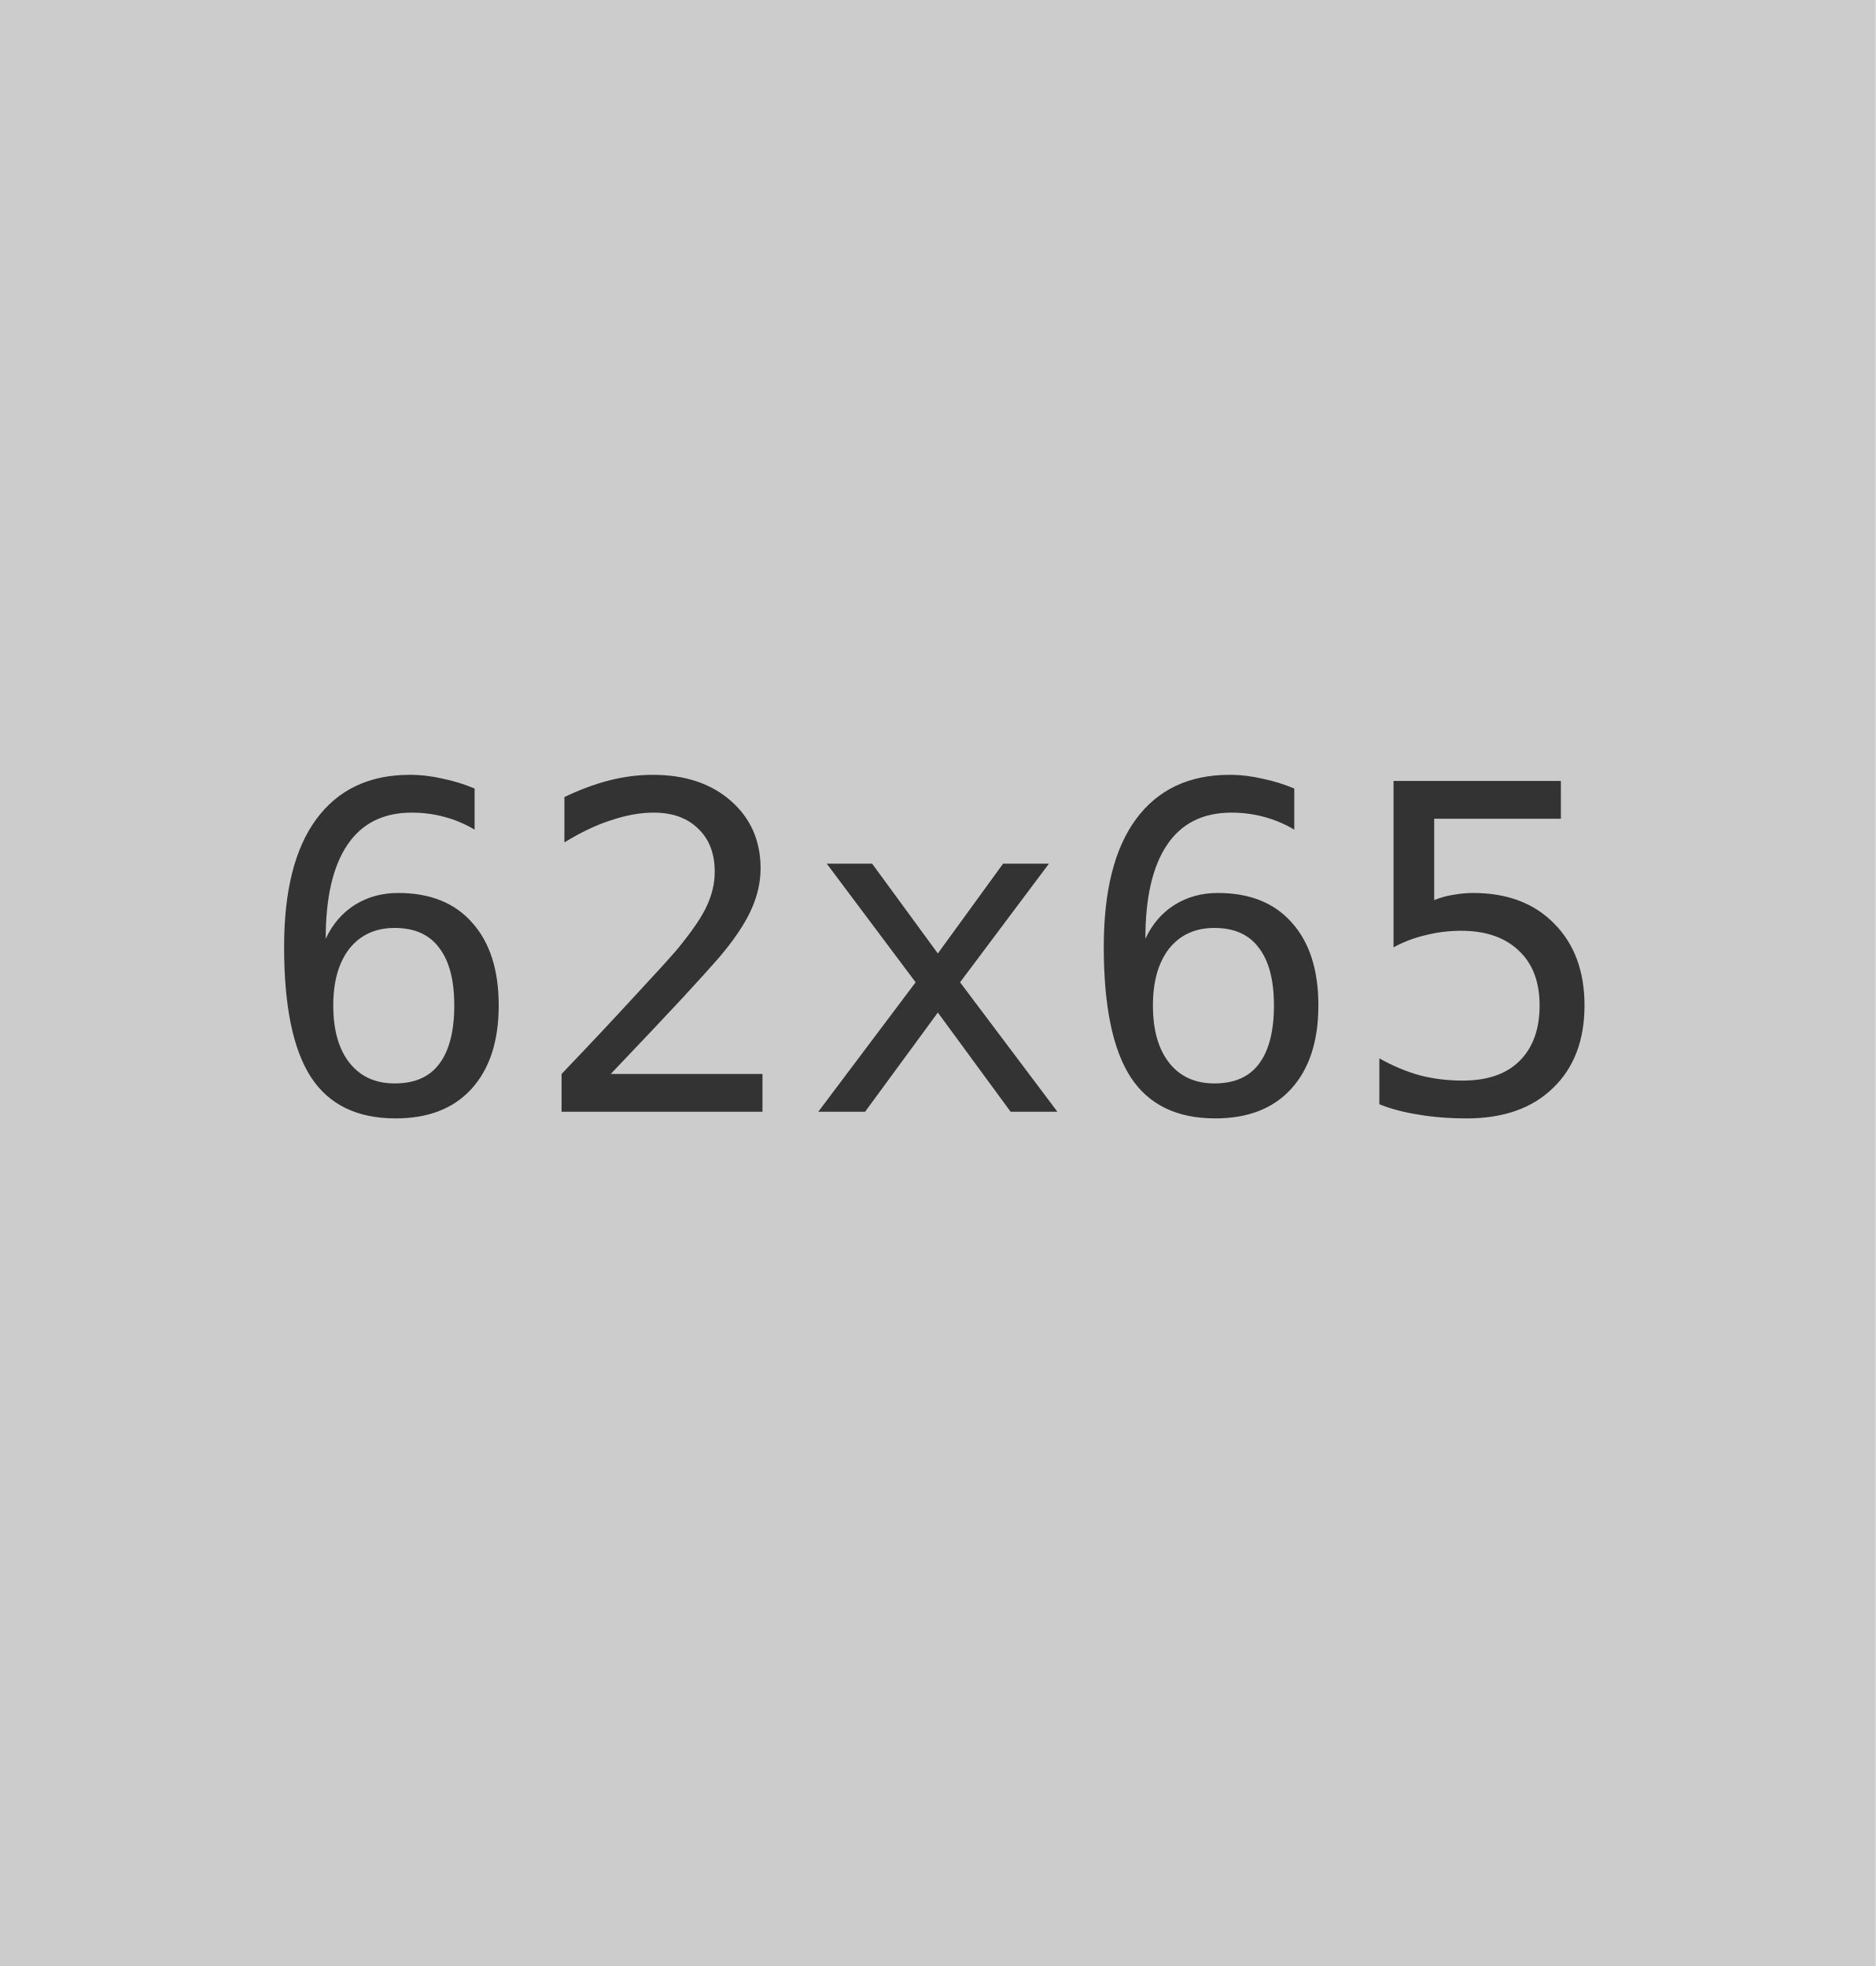
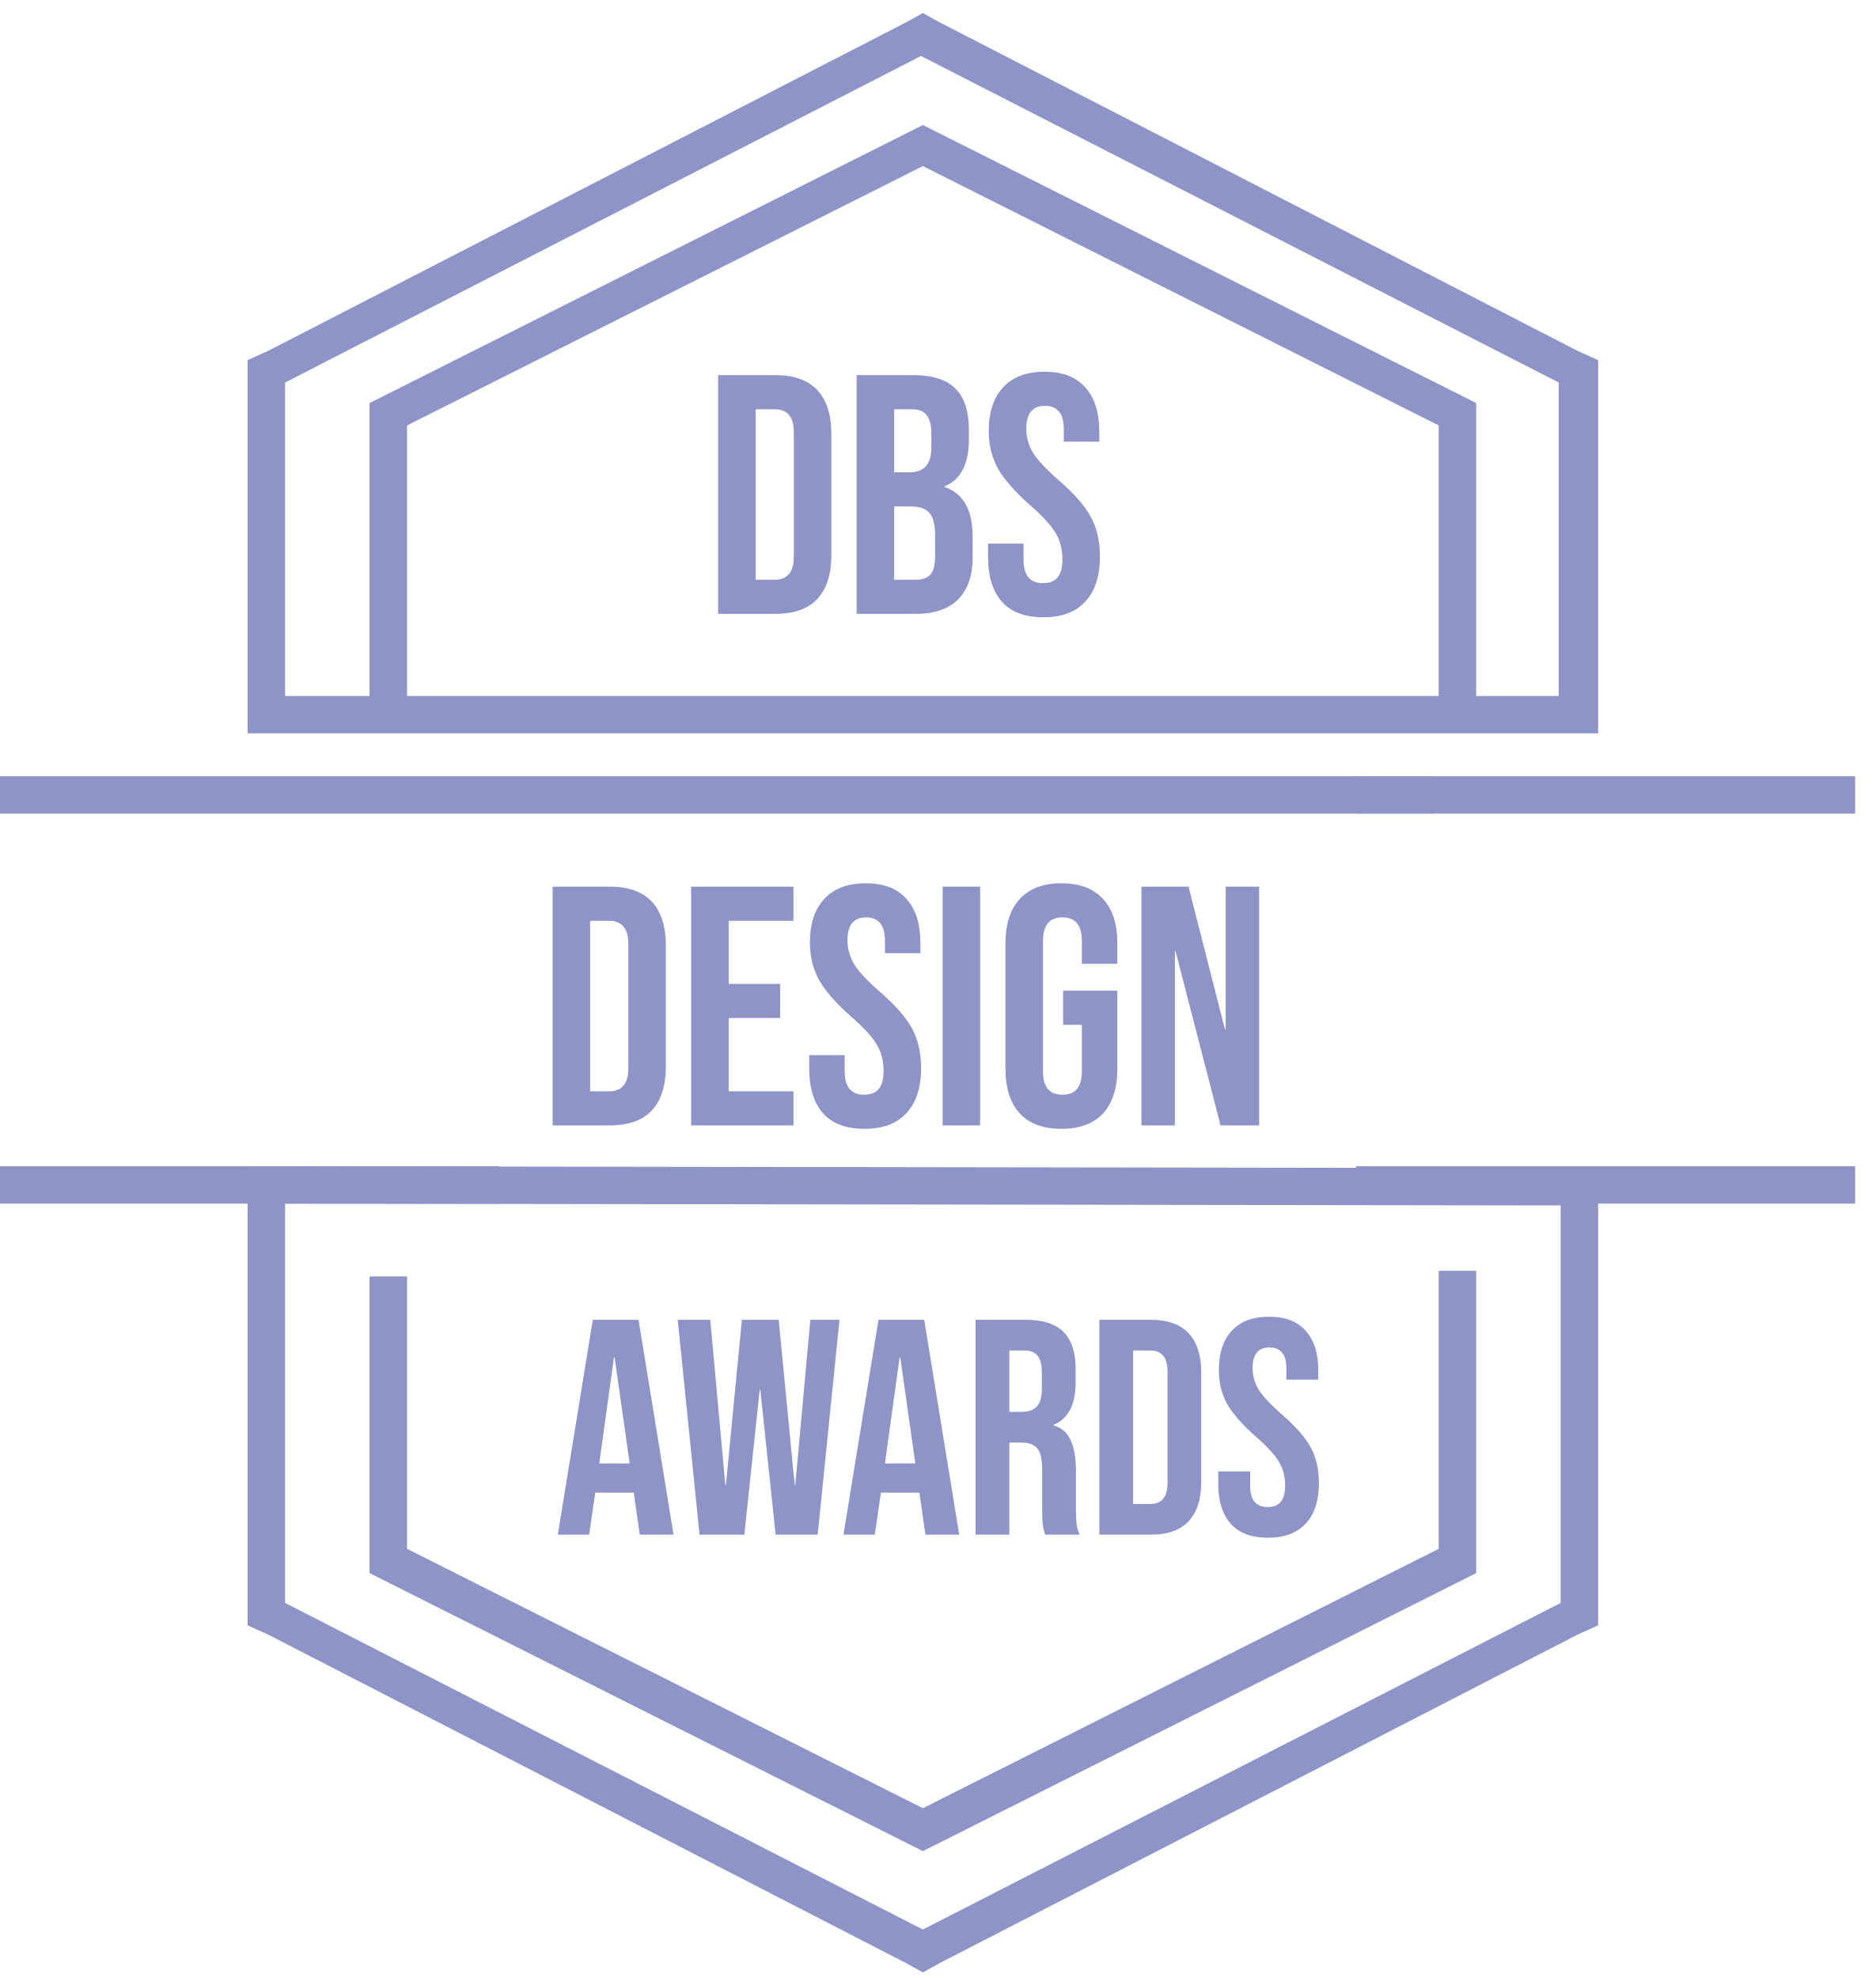
- <svg xmlns="http://www.w3.org/2000/svg" viewBox="0 0 62 65" width="62" height="65">
-   <rect width="62" height="65" fill="#cccccc" />
-   <text x="50%" y="50%" dominant-baseline="middle" text-anchor="middle" font-family="monospace" font-size="15px" fill="#333333">62x65</text>
+ <svg xmlns="http://www.w3.org/2000/svg" width="55" height="58" viewBox="0 0 55 58" fill="none">
+   <path d="M54.395 23.857H39.765V22.763H54.395V23.857Z" fill="#8E94C8" />
+   <path d="M27.06 54.28L10.835 46.127V37.427H11.935V45.416L27.06 53.021L42.185 45.416V37.263H43.285V46.127L27.06 54.28Z" fill="#8E94C8" />
+   <path d="M43.285 20.628H42.185V12.475L27.06 4.87L11.935 12.475V20.464H10.835V11.819L27.06 3.666L43.285 11.819V20.628Z" fill="#8E94C8" />
+   <path d="M54.395 35.293H39.765V34.198H54.395V35.293Z" fill="#8E94C8" />
+   <path d="M42.02 23.857H0V22.763H42.02V23.857Z" fill="#8E94C8" />
+   <path fill-rule="evenodd" clip-rule="evenodd" d="M7.26 21.504V10.56L7.865 10.287L26.565 0.656L27.06 0.383L27.555 0.656L46.255 10.287L46.86 10.56V21.504H7.26ZM8.36 20.409H45.705V11.217L27.005 1.641L8.36 11.217V20.409Z" fill="#8E94C8" />
+   <path fill-rule="evenodd" clip-rule="evenodd" d="M46.86 35.347V47.002V47.659L46.255 47.932L27.555 57.562L27.06 57.836L26.565 57.562L7.865 47.932L7.26 47.659V34.198H8.36L45.76 34.253H46.86V35.347ZM45.76 47.002V35.347L8.36 35.293V47.002L27.06 56.578L45.76 47.002Z" fill="#8E94C8" />
+   <path d="M14.63 35.293H0V34.198H14.63V35.293Z" fill="#8E94C8" />
+   <path d="M21.056 11H22.736C23.283 11 23.693 11.147 23.966 11.44C24.24 11.733 24.377 12.163 24.377 12.73V16.27C24.377 16.837 24.24 17.267 23.966 17.56C23.693 17.853 23.283 18 22.736 18H21.056V11ZM22.716 17C22.896 17 23.033 16.947 23.127 16.84C23.227 16.733 23.276 16.56 23.276 16.32V12.68C23.276 12.44 23.227 12.267 23.127 12.16C23.033 12.053 22.896 12 22.716 12H22.157V17H22.716ZM25.119 11H26.779C27.346 11 27.759 11.133 28.019 11.4C28.279 11.66 28.409 12.063 28.409 12.61V12.89C28.409 13.25 28.349 13.543 28.229 13.77C28.116 13.997 27.939 14.16 27.699 14.26V14.28C28.246 14.467 28.519 14.953 28.519 15.74V16.34C28.519 16.88 28.376 17.293 28.089 17.58C27.809 17.86 27.396 18 26.849 18H25.119V11ZM26.649 13.85C26.869 13.85 27.032 13.793 27.139 13.68C27.252 13.567 27.309 13.377 27.309 13.11V12.72C27.309 12.467 27.262 12.283 27.169 12.17C27.082 12.057 26.942 12 26.749 12H26.219V13.85H26.649ZM26.849 17C27.042 17 27.186 16.95 27.279 16.85C27.372 16.743 27.419 16.563 27.419 16.31V15.7C27.419 15.38 27.362 15.16 27.249 15.04C27.142 14.913 26.962 14.85 26.709 14.85H26.219V17H26.849ZM30.592 18.1C30.059 18.1 29.655 17.95 29.382 17.65C29.109 17.343 28.972 16.907 28.972 16.34V15.94H30.012V16.42C30.012 16.873 30.202 17.1 30.582 17.1C30.769 17.1 30.909 17.047 31.002 16.94C31.102 16.827 31.152 16.647 31.152 16.4C31.152 16.107 31.085 15.85 30.952 15.63C30.819 15.403 30.572 15.133 30.212 14.82C29.759 14.42 29.442 14.06 29.262 13.74C29.082 13.413 28.992 13.047 28.992 12.64C28.992 12.087 29.132 11.66 29.412 11.36C29.692 11.053 30.099 10.9 30.632 10.9C31.159 10.9 31.555 11.053 31.822 11.36C32.095 11.66 32.232 12.093 32.232 12.66V12.95H31.192V12.59C31.192 12.35 31.145 12.177 31.052 12.07C30.959 11.957 30.822 11.9 30.642 11.9C30.275 11.9 30.092 12.123 30.092 12.57C30.092 12.823 30.159 13.06 30.292 13.28C30.432 13.5 30.682 13.767 31.042 14.08C31.502 14.48 31.819 14.843 31.992 15.17C32.165 15.497 32.252 15.88 32.252 16.32C32.252 16.893 32.109 17.333 31.822 17.64C31.542 17.947 31.132 18.1 30.592 18.1Z" fill="#8E94C8" />
+   <path d="M16.203 26H17.883C18.43 26 18.84 26.147 19.113 26.44C19.386 26.733 19.523 27.163 19.523 27.73V31.27C19.523 31.837 19.386 32.267 19.113 32.56C18.84 32.853 18.43 33 17.883 33H16.203V26ZM17.863 32C18.043 32 18.18 31.947 18.273 31.84C18.373 31.733 18.423 31.56 18.423 31.32V27.68C18.423 27.44 18.373 27.267 18.273 27.16C18.18 27.053 18.043 27 17.863 27H17.303V32H17.863ZM20.265 26H23.265V27H21.366V28.85H22.875V29.85H21.366V32H23.265V33H20.265V26ZM25.348 33.1C24.814 33.1 24.411 32.95 24.138 32.65C23.864 32.343 23.728 31.907 23.728 31.34V30.94H24.768V31.42C24.768 31.873 24.958 32.1 25.338 32.1C25.524 32.1 25.665 32.047 25.758 31.94C25.858 31.827 25.908 31.647 25.908 31.4C25.908 31.107 25.841 30.85 25.708 30.63C25.575 30.403 25.328 30.133 24.968 29.82C24.515 29.42 24.198 29.06 24.018 28.74C23.838 28.413 23.748 28.047 23.748 27.64C23.748 27.087 23.888 26.66 24.168 26.36C24.448 26.053 24.855 25.9 25.388 25.9C25.915 25.9 26.311 26.053 26.578 26.36C26.851 26.66 26.988 27.093 26.988 27.66V27.95H25.948V27.59C25.948 27.35 25.901 27.177 25.808 27.07C25.715 26.957 25.578 26.9 25.398 26.9C25.031 26.9 24.848 27.123 24.848 27.57C24.848 27.823 24.915 28.06 25.048 28.28C25.188 28.5 25.438 28.767 25.798 29.08C26.258 29.48 26.575 29.843 26.748 30.17C26.921 30.497 27.008 30.88 27.008 31.32C27.008 31.893 26.864 32.333 26.578 32.64C26.298 32.947 25.888 33.1 25.348 33.1ZM27.639 26H28.738V33H27.639V26ZM31.122 33.1C30.589 33.1 30.182 32.95 29.902 32.65C29.622 32.343 29.482 31.907 29.482 31.34V27.66C29.482 27.093 29.622 26.66 29.902 26.36C30.182 26.053 30.589 25.9 31.122 25.9C31.656 25.9 32.062 26.053 32.342 26.36C32.622 26.66 32.762 27.093 32.762 27.66V28.26H31.722V27.59C31.722 27.13 31.532 26.9 31.152 26.9C30.772 26.9 30.582 27.13 30.582 27.59V31.42C30.582 31.873 30.772 32.1 31.152 32.1C31.532 32.1 31.722 31.873 31.722 31.42V30.05H31.172V29.05H32.762V31.34C32.762 31.907 32.622 32.343 32.342 32.65C32.062 32.95 31.656 33.1 31.122 33.1ZM33.469 26H34.849L35.919 30.19H35.939V26H36.919V33H35.789L34.469 27.89H34.449V33H33.469V26Z" fill="#8E94C8" />
+   <path d="M17.382 38.7H18.723L19.749 45H18.759L18.579 43.749V43.767H17.454L17.274 45H16.356L17.382 38.7ZM18.462 42.912L18.021 39.798H18.003L17.571 42.912H18.462ZM19.872 38.7H20.826L21.267 43.542H21.285L21.753 38.7H22.833L23.301 43.542H23.319L23.76 38.7H24.615L23.976 45H22.743L22.293 40.752H22.275L21.825 45H20.511L19.872 38.7ZM25.758 38.7H27.099L28.125 45H27.135L26.955 43.749V43.767H25.83L25.65 45H24.732L25.758 38.7ZM26.838 42.912L26.397 39.798H26.379L25.947 42.912H26.838ZM28.605 38.7H30.072C30.582 38.7 30.954 38.82 31.188 39.06C31.422 39.294 31.539 39.657 31.539 40.149V40.536C31.539 41.19 31.323 41.604 30.891 41.778V41.796C31.131 41.868 31.299 42.015 31.395 42.237C31.497 42.459 31.548 42.756 31.548 43.128V44.235C31.548 44.415 31.554 44.562 31.566 44.676C31.578 44.784 31.608 44.892 31.656 45H30.648C30.612 44.898 30.588 44.802 30.576 44.712C30.564 44.622 30.558 44.46 30.558 44.226V43.074C30.558 42.786 30.51 42.585 30.414 42.471C30.324 42.357 30.165 42.3 29.937 42.3H29.595V45H28.605V38.7ZM29.955 41.4C30.153 41.4 30.3 41.349 30.396 41.247C30.498 41.145 30.549 40.974 30.549 40.734V40.248C30.549 40.02 30.507 39.855 30.423 39.753C30.345 39.651 30.219 39.6 30.045 39.6H29.595V41.4H29.955ZM32.235 38.7H33.747C34.239 38.7 34.608 38.832 34.854 39.096C35.1 39.36 35.223 39.747 35.223 40.257V43.443C35.223 43.953 35.1 44.34 34.854 44.604C34.608 44.868 34.239 45 33.747 45H32.235V38.7ZM33.729 44.1C33.891 44.1 34.014 44.052 34.098 43.956C34.188 43.86 34.233 43.704 34.233 43.488V40.212C34.233 39.996 34.188 39.84 34.098 39.744C34.014 39.648 33.891 39.6 33.729 39.6H33.225V44.1H33.729ZM37.178 45.09C36.699 45.09 36.336 44.955 36.09 44.685C35.843 44.409 35.721 44.016 35.721 43.506V43.146H36.657V43.578C36.657 43.986 36.828 44.19 37.169 44.19C37.337 44.19 37.464 44.142 37.547 44.046C37.638 43.944 37.682 43.782 37.682 43.56C37.682 43.296 37.623 43.065 37.502 42.867C37.383 42.663 37.16 42.42 36.837 42.138C36.428 41.778 36.144 41.454 35.981 41.166C35.819 40.872 35.739 40.542 35.739 40.176C35.739 39.678 35.864 39.294 36.117 39.024C36.368 38.748 36.734 38.61 37.215 38.61C37.688 38.61 38.045 38.748 38.285 39.024C38.532 39.294 38.654 39.684 38.654 40.194V40.455H37.718V40.131C37.718 39.915 37.676 39.759 37.593 39.663C37.508 39.561 37.386 39.51 37.224 39.51C36.894 39.51 36.728 39.711 36.728 40.113C36.728 40.341 36.788 40.554 36.908 40.752C37.035 40.95 37.26 41.19 37.584 41.472C37.998 41.832 38.282 42.159 38.438 42.453C38.594 42.747 38.672 43.092 38.672 43.488C38.672 44.004 38.544 44.4 38.285 44.676C38.033 44.952 37.664 45.09 37.178 45.09Z" fill="#8E94C8" />
</svg>
